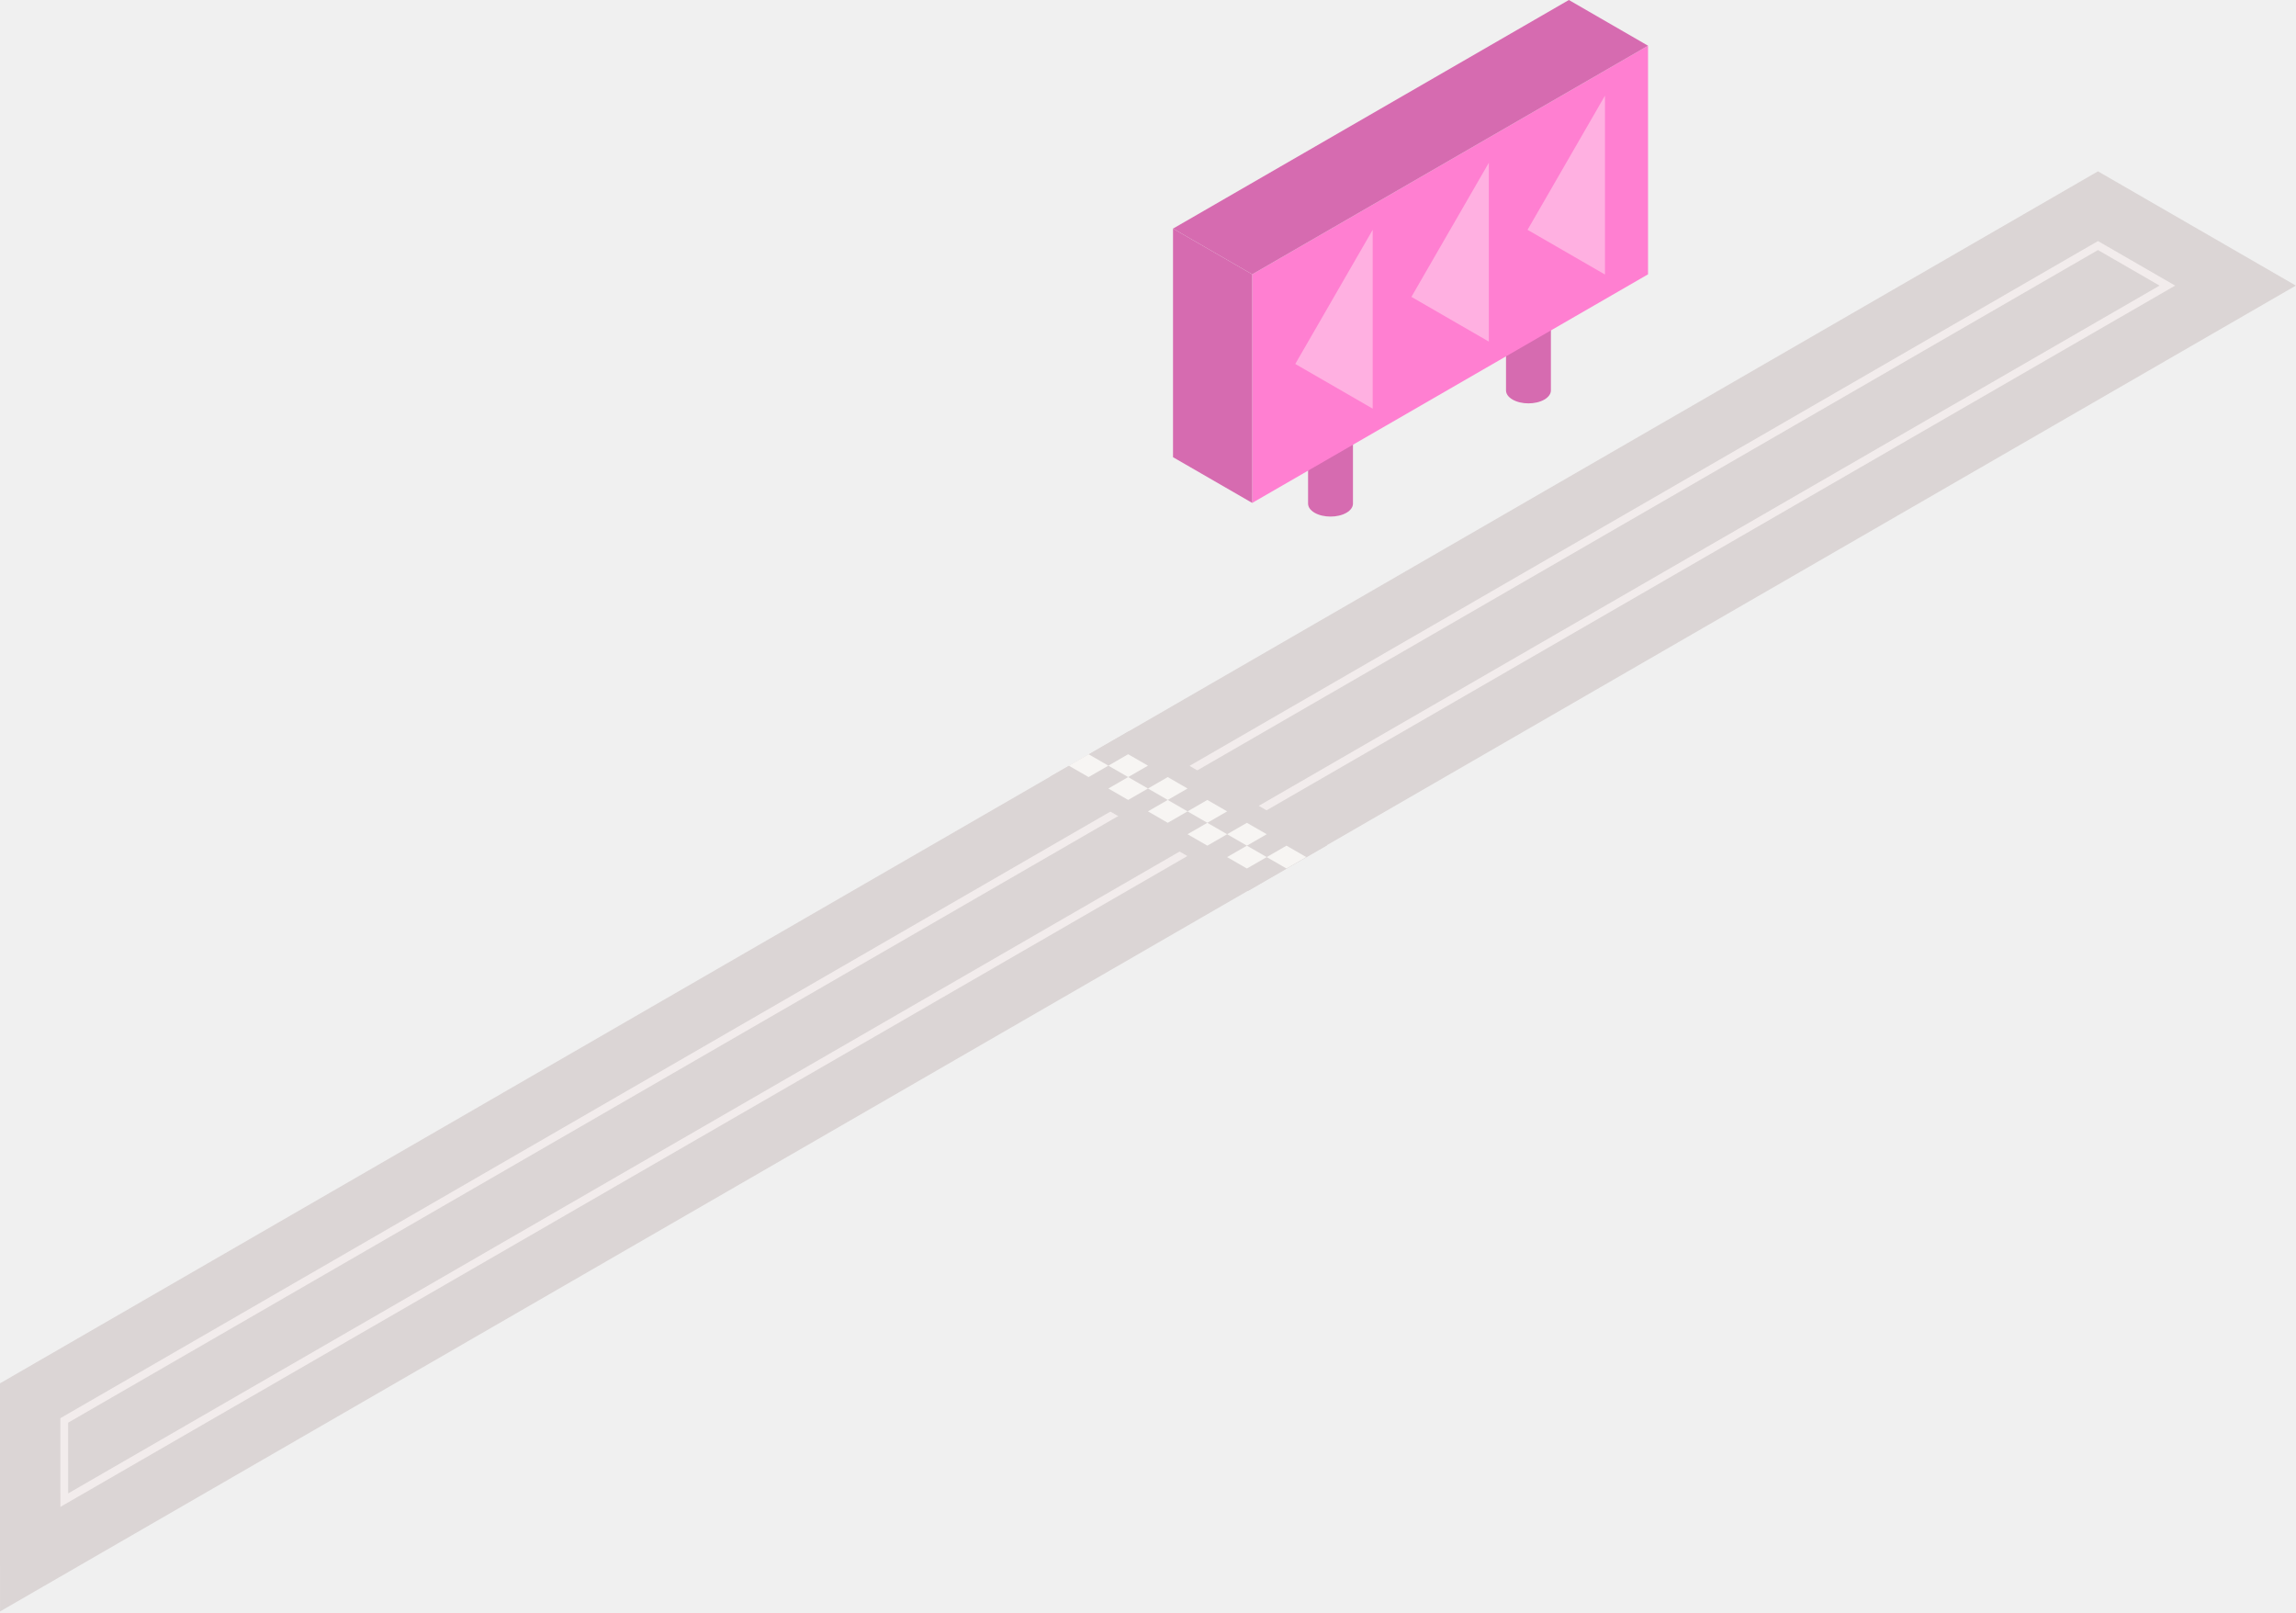
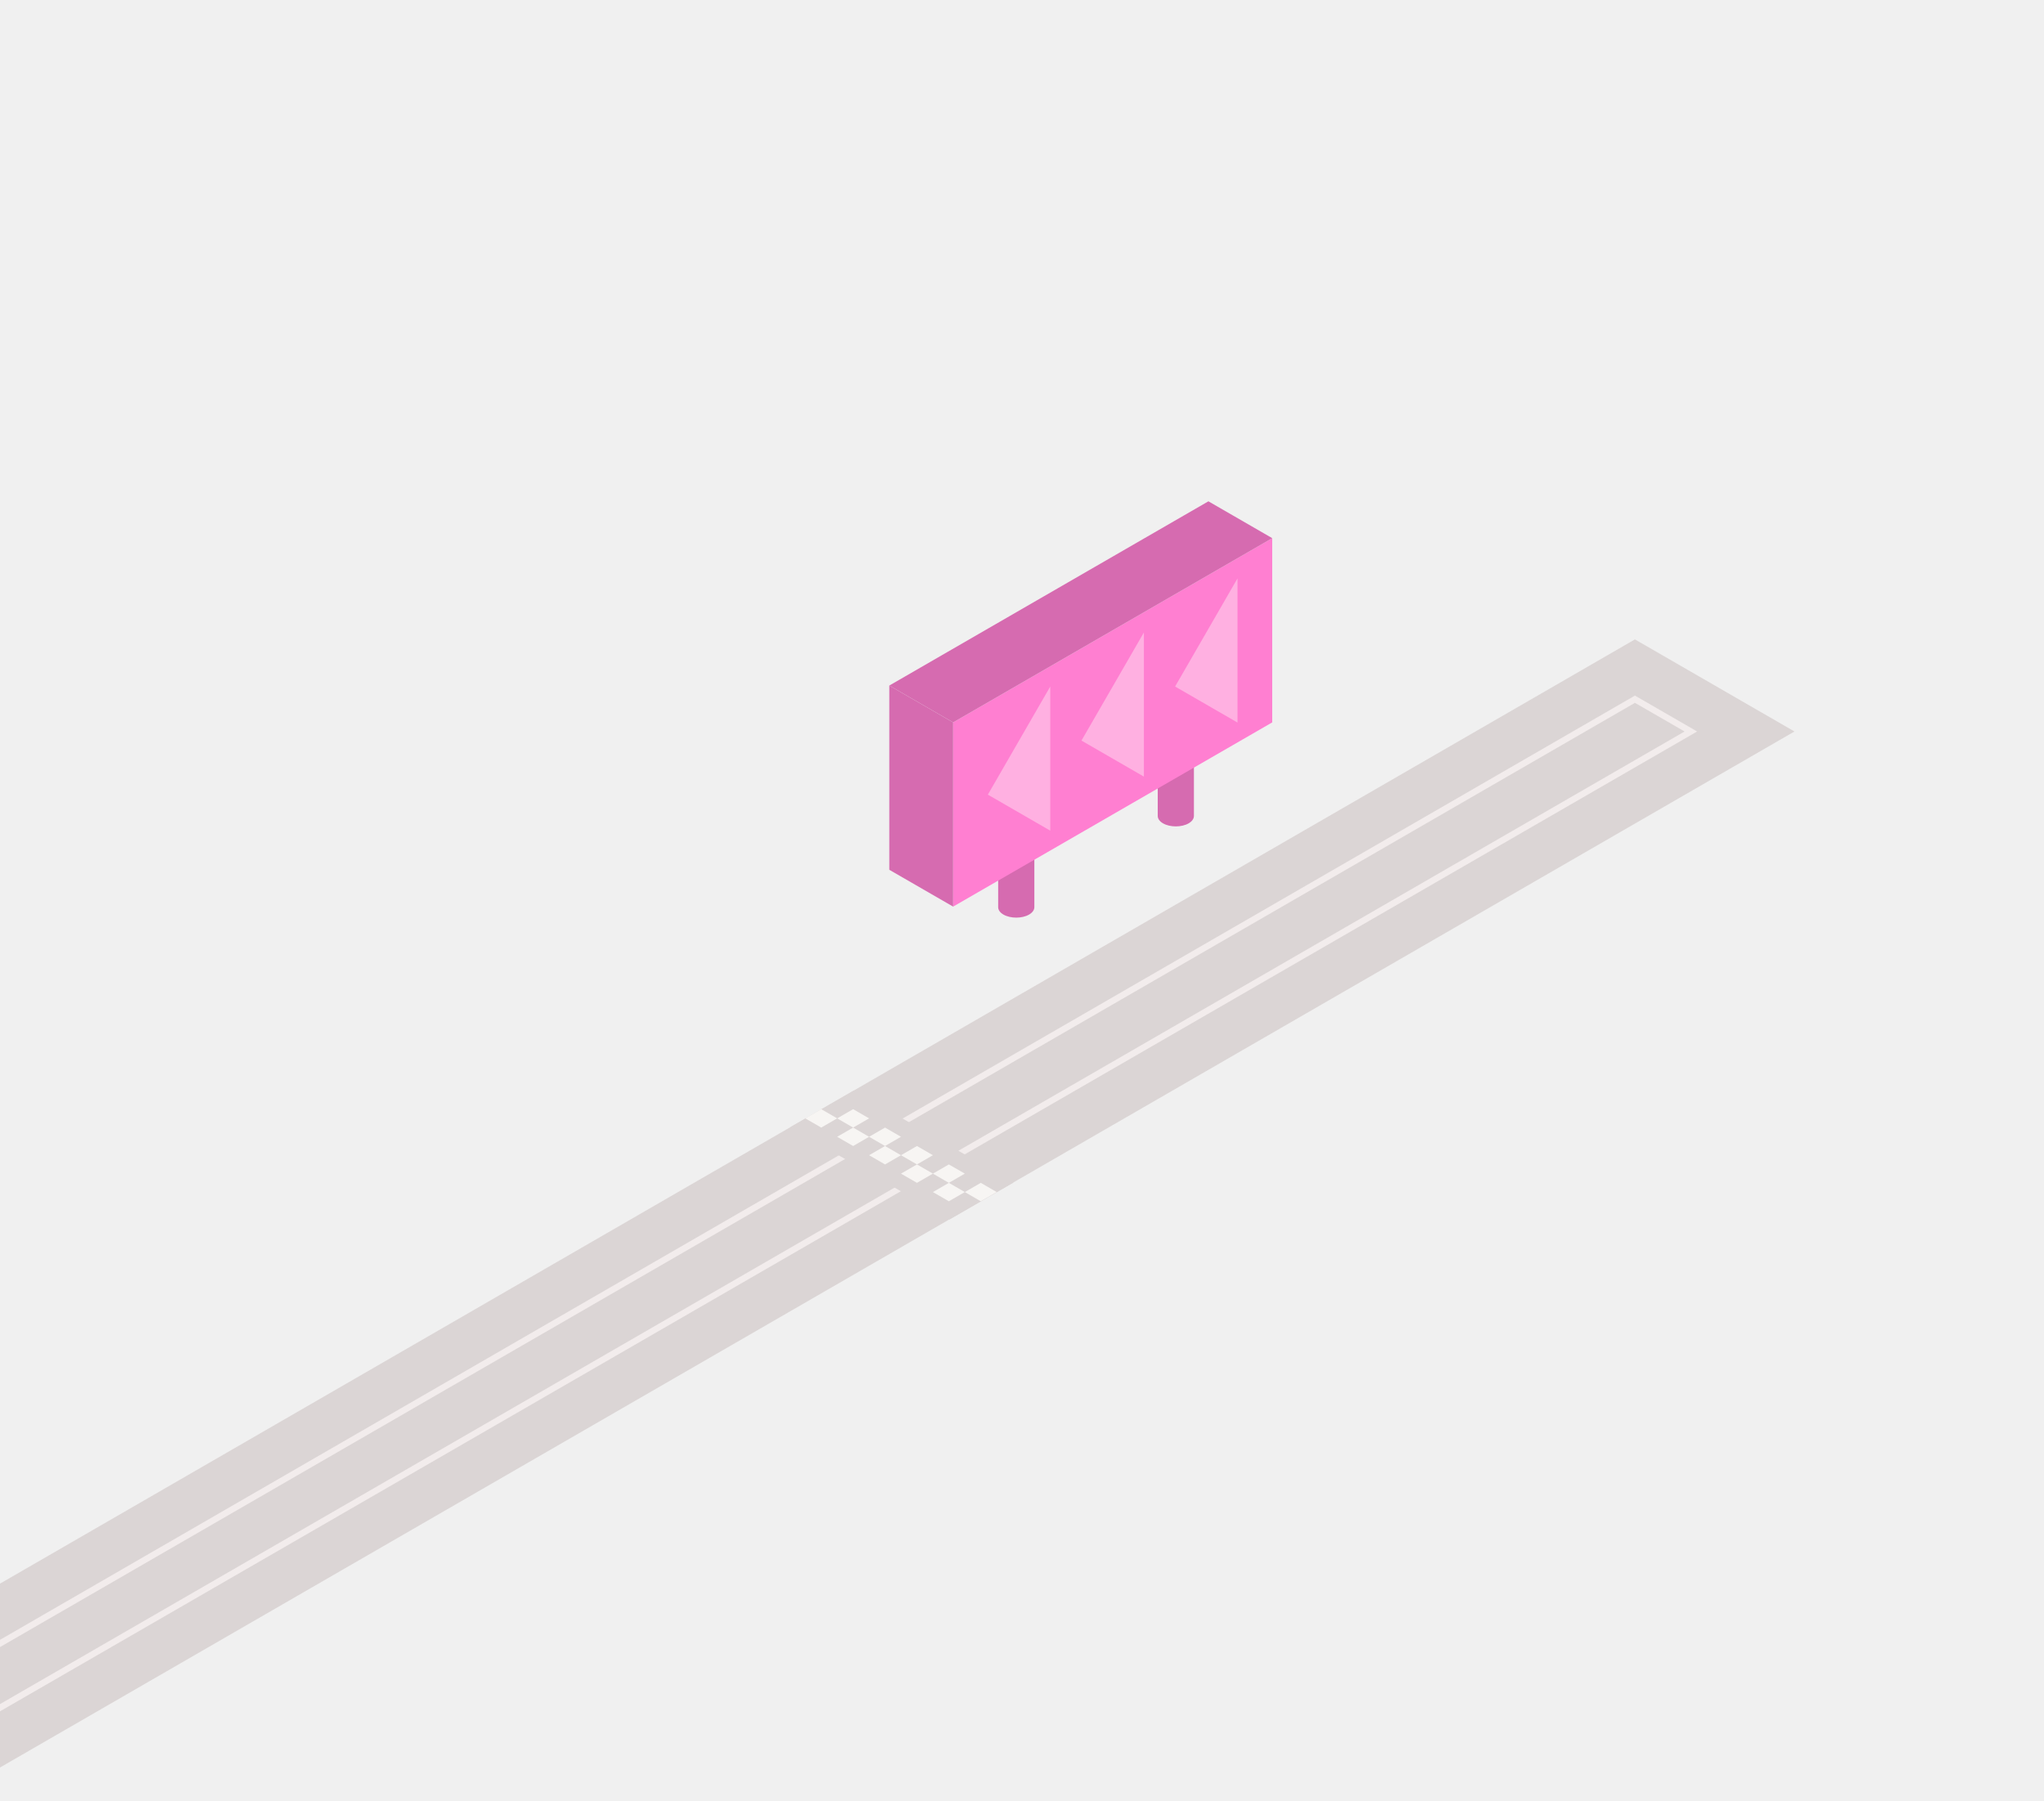
- <svg xmlns="http://www.w3.org/2000/svg" width="1179" height="828" viewBox="0 0 1179 828" fill="none">
-   <path d="M671.7 210.58V258.56C671.7 260.27 672.82 261.97 675.07 263.27C679.55 265.86 686.89 265.86 691.38 263.27C693.62 261.97 694.75 260.27 694.75 258.56V210.58C694.75 212.29 693.63 213.99 691.38 215.29C686.89 217.88 679.55 217.88 675.07 215.29C672.83 213.99 671.7 212.29 671.7 210.58Z" fill="#D66BB0" />
-   <path d="M773.34 152.46V200.44C773.34 202.15 774.46 203.85 776.71 205.15C781.19 207.74 788.53 207.74 793.02 205.15C795.26 203.85 796.39 202.15 796.39 200.44V152.46C796.39 154.17 795.27 155.87 793.02 157.17C788.53 159.76 781.19 159.76 776.71 157.17C774.47 155.87 773.34 154.17 773.34 152.46Z" fill="#D66BB0" />
-   <path d="M643.01 258.2V140.84L846.27 23.47V140.84L643.01 258.2Z" fill="#FF7FD1" />
-   <path d="M602.35 234.73V117.37L643.01 140.84V258.2L602.35 234.73Z" fill="#D66BB0" />
-   <path d="M805.62 0L846.27 23.47L643.01 140.84L602.35 117.37L805.62 0Z" fill="#D66BB0" />
-   <path d="M824.15 49.12L784.4 117.99L824.15 140.94V49.12Z" fill="#FFB0E1" />
-   <path d="M764.52 83.561L724.76 152.421L764.52 175.38V83.561Z" fill="#FFB0E1" />
-   <path d="M704.88 117.99L665.13 186.86L704.88 209.81V117.99Z" fill="#FFB0E1" />
-   <path d="M1077.31 87.96L1178.94 146.63L0.01 827.34L0 710.21L1077.31 87.96Z" fill="#DBD5D5" />
-   <path d="M33 729.259L1077.32 126.069L1112.94 146.629L33.01 770.189L33 729.259Z" stroke="#F2ECEC" stroke-width="4" stroke-miterlimit="10" />
-   <path d="M579.84 375.31L681.47 433.99L640.82 457.46L539.19 398.78L579.84 375.31Z" fill="#DBD5D5" />
-   <path d="M548.83 393.099L558.99 387.229L569.15 393.099L558.99 398.959L548.83 393.099Z" fill="#F7F5F3" />
-   <path d="M569.15 393.099L579.31 387.229L589.48 393.099L579.31 398.959L569.15 393.099Z" fill="#F7F5F3" />
-   <path d="M569.15 404.83L579.31 398.96L589.48 404.83L579.31 410.7L569.15 404.83Z" fill="#F7F5F3" />
-   <path d="M589.48 404.83L599.64 398.96L609.8 404.83L599.64 410.7L589.48 404.83Z" fill="#F7F5F3" />
-   <path d="M589.48 416.569L599.64 410.699L609.8 416.569L599.64 422.439L589.48 416.569Z" fill="#F7F5F3" />
-   <path d="M609.8 416.569L619.97 410.699L630.13 416.569L619.97 422.439L609.8 416.569Z" fill="#F7F5F3" />
-   <path d="M609.8 428.299L619.97 422.439L630.13 428.299L619.97 434.169L609.8 428.299Z" fill="#F7F5F3" />
-   <path d="M630.13 428.299L640.29 422.439L650.46 428.299L640.29 434.169L630.13 428.299Z" fill="#F7F5F3" />
-   <path d="M630.13 440.039L640.29 434.169L650.46 440.039L640.29 445.909L630.13 440.039Z" fill="#F7F5F3" />
-   <path d="M650.46 440.039L660.62 434.169L670.78 440.039L660.62 445.909L650.46 440.039Z" fill="#F7F5F3" />
+ <svg xmlns="http://www.w3.org/2000/svg" width="1302" height="1147" viewBox="0 0 1302 1147" fill="none">
+   <g clip-path="url(#clip0_146_41)">
+     <path d="M635.82 529.94V577.92C635.82 579.63 636.94 581.33 639.19 582.63C643.67 585.22 651.01 585.22 655.5 582.63C657.74 581.33 658.87 579.63 658.87 577.92V529.94C658.87 531.65 657.75 533.35 655.5 534.65C651.01 537.24 643.67 537.24 639.19 534.65C636.95 533.35 635.82 531.65 635.82 529.94Z" fill="#D66BB0" />
+     <path d="M737.46 471.82V519.8C737.46 521.51 738.58 523.21 740.83 524.51C745.31 527.1 752.65 527.1 757.14 524.51C759.38 523.21 760.51 521.51 760.51 519.8V471.82C760.51 473.53 759.39 475.23 757.14 476.53C752.65 479.12 745.31 479.12 740.83 476.53C738.59 475.23 737.46 473.53 737.46 471.82Z" fill="#D66BB0" />
+     <path d="M607.13 577.56V460.2L810.39 342.83V460.2L607.13 577.56Z" fill="#FF7FD1" />
+     <path d="M566.47 554.091V436.73L607.13 460.2V577.561L566.47 554.091Z" fill="#D66BB0" />
+     <path d="M769.74 319.36L810.39 342.83L607.13 460.2L566.47 436.73L769.74 319.36Z" fill="#D66BB0" />
+     <path d="M788.27 368.48L748.52 437.35L788.27 460.301V368.48Z" fill="#FFB0E1" />
+     <path d="M728.64 402.921L688.88 471.781L728.64 494.741V402.921Z" fill="#FFB0E1" />
+     <path d="M669 437.351L629.25 506.221L669 529.171V437.351Z" fill="#FFB0E1" />
+     <path d="M1041.43 407.32L1143.06 465.99L-35.87 1146.7L-35.88 1029.57L1041.43 407.32Z" fill="#DBD5D5" />
+     <path d="M-2.88 1048.62L1041.44 445.43L1077.06 465.99L-2.87 1089.55L-2.88 1048.62Z" stroke="#F2ECEC" stroke-width="4" stroke-miterlimit="10" />
+     <path d="M543.96 694.67L645.59 753.35L604.94 776.82L503.31 718.14L543.96 694.67Z" fill="#DBD5D5" />
+     <path d="M512.95 712.46L523.11 706.59L533.27 712.46L523.11 718.32L512.95 712.46Z" fill="#F7F5F3" />
+     <path d="M533.271 712.46L543.431 706.59L553.6 712.46L543.431 718.32L533.271 712.46Z" fill="#F7F5F3" />
+     <path d="M533.271 724.19L543.431 718.32L553.6 724.19L543.431 730.06L533.271 724.19Z" fill="#F7F5F3" />
+     <path d="M553.6 724.19L563.76 718.32L573.92 724.19L563.76 730.06L553.6 724.19Z" fill="#F7F5F3" />
+     <path d="M553.6 735.929L563.76 730.06L573.92 735.929L563.76 741.8L553.6 735.929Z" fill="#F7F5F3" />
+     <path d="M573.92 735.929L584.09 730.06L594.25 735.929L584.09 741.8L573.92 735.929Z" fill="#F7F5F3" />
+     <path d="M573.92 747.66L584.09 741.8L594.25 747.66L584.09 753.53L573.92 747.66Z" fill="#F7F5F3" />
+     <path d="M594.25 747.66L604.41 741.8L614.58 747.66L604.41 753.53L594.25 747.66Z" fill="#F7F5F3" />
+     <path d="M594.25 759.399L604.41 753.529L614.58 759.399L604.41 765.269L594.25 759.399Z" fill="#F7F5F3" />
+     <path d="M614.58 759.399L624.74 753.529L634.9 759.399L624.74 765.269L614.58 759.399Z" fill="#F7F5F3" />
+   </g>
+   <defs>
+     <clipPath id="clip0_146_41">
+       <rect width="1302" height="1147" fill="white" />
+     </clipPath>
+   </defs>
</svg>
